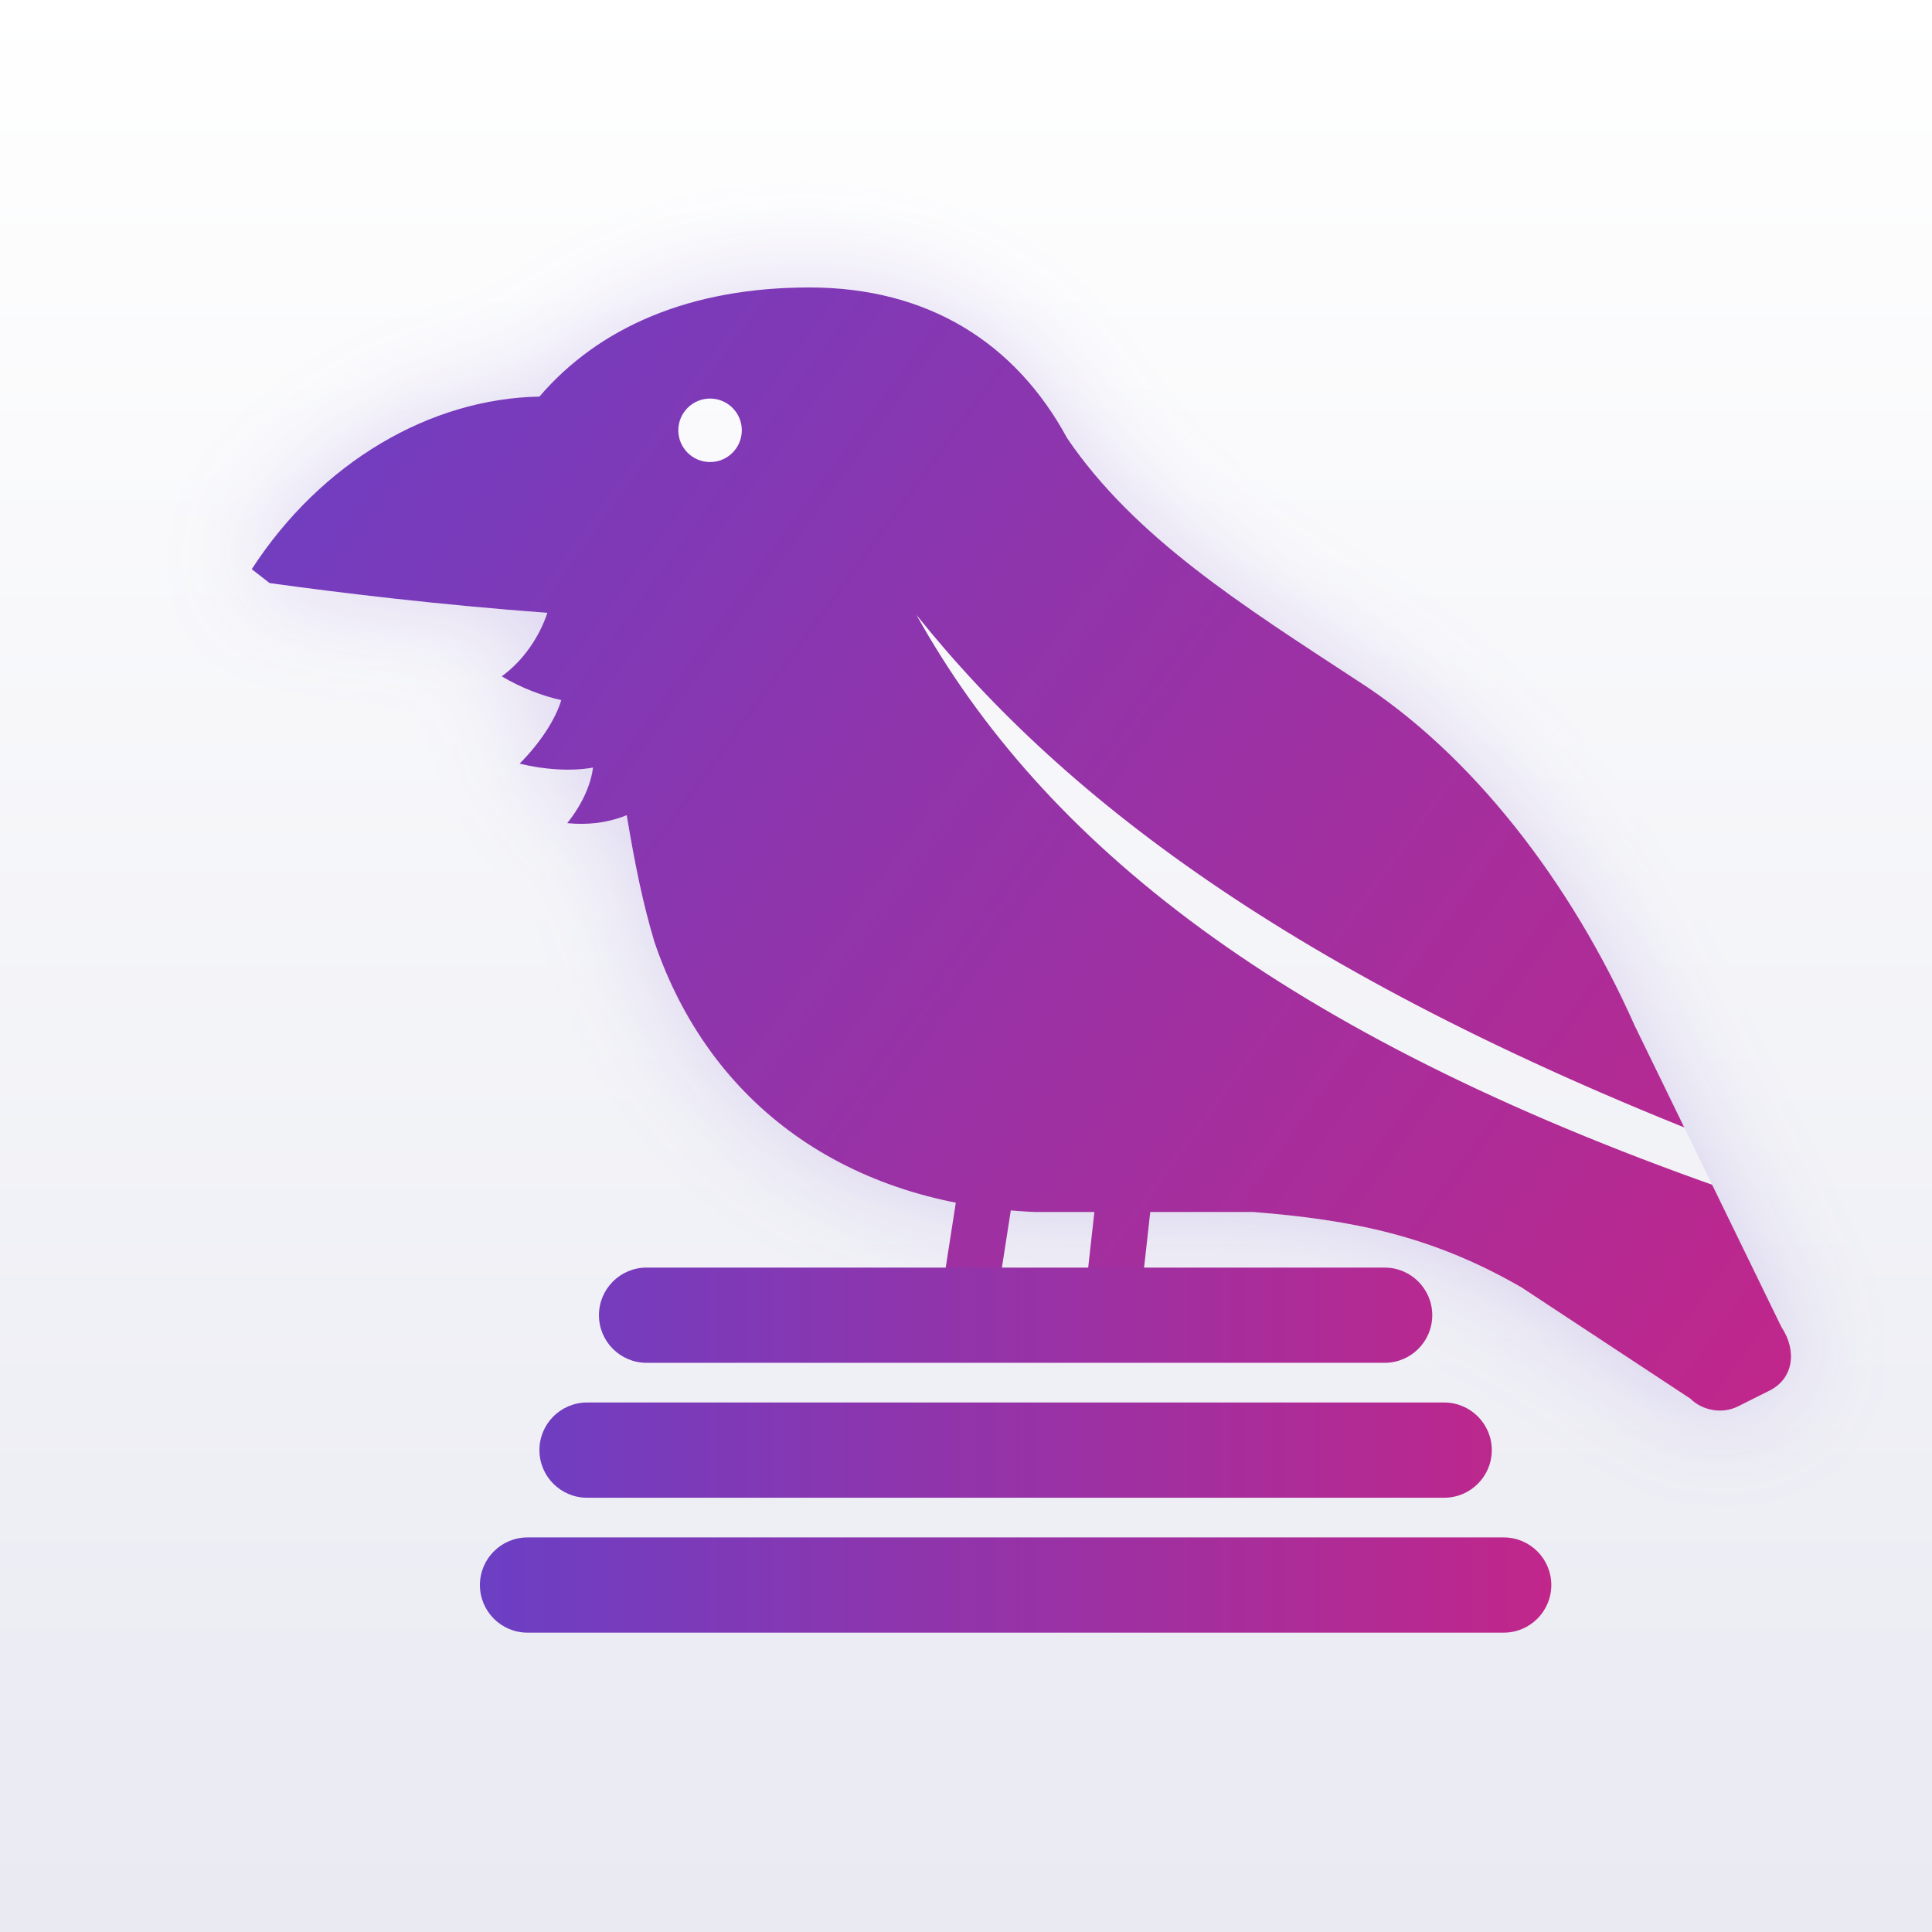
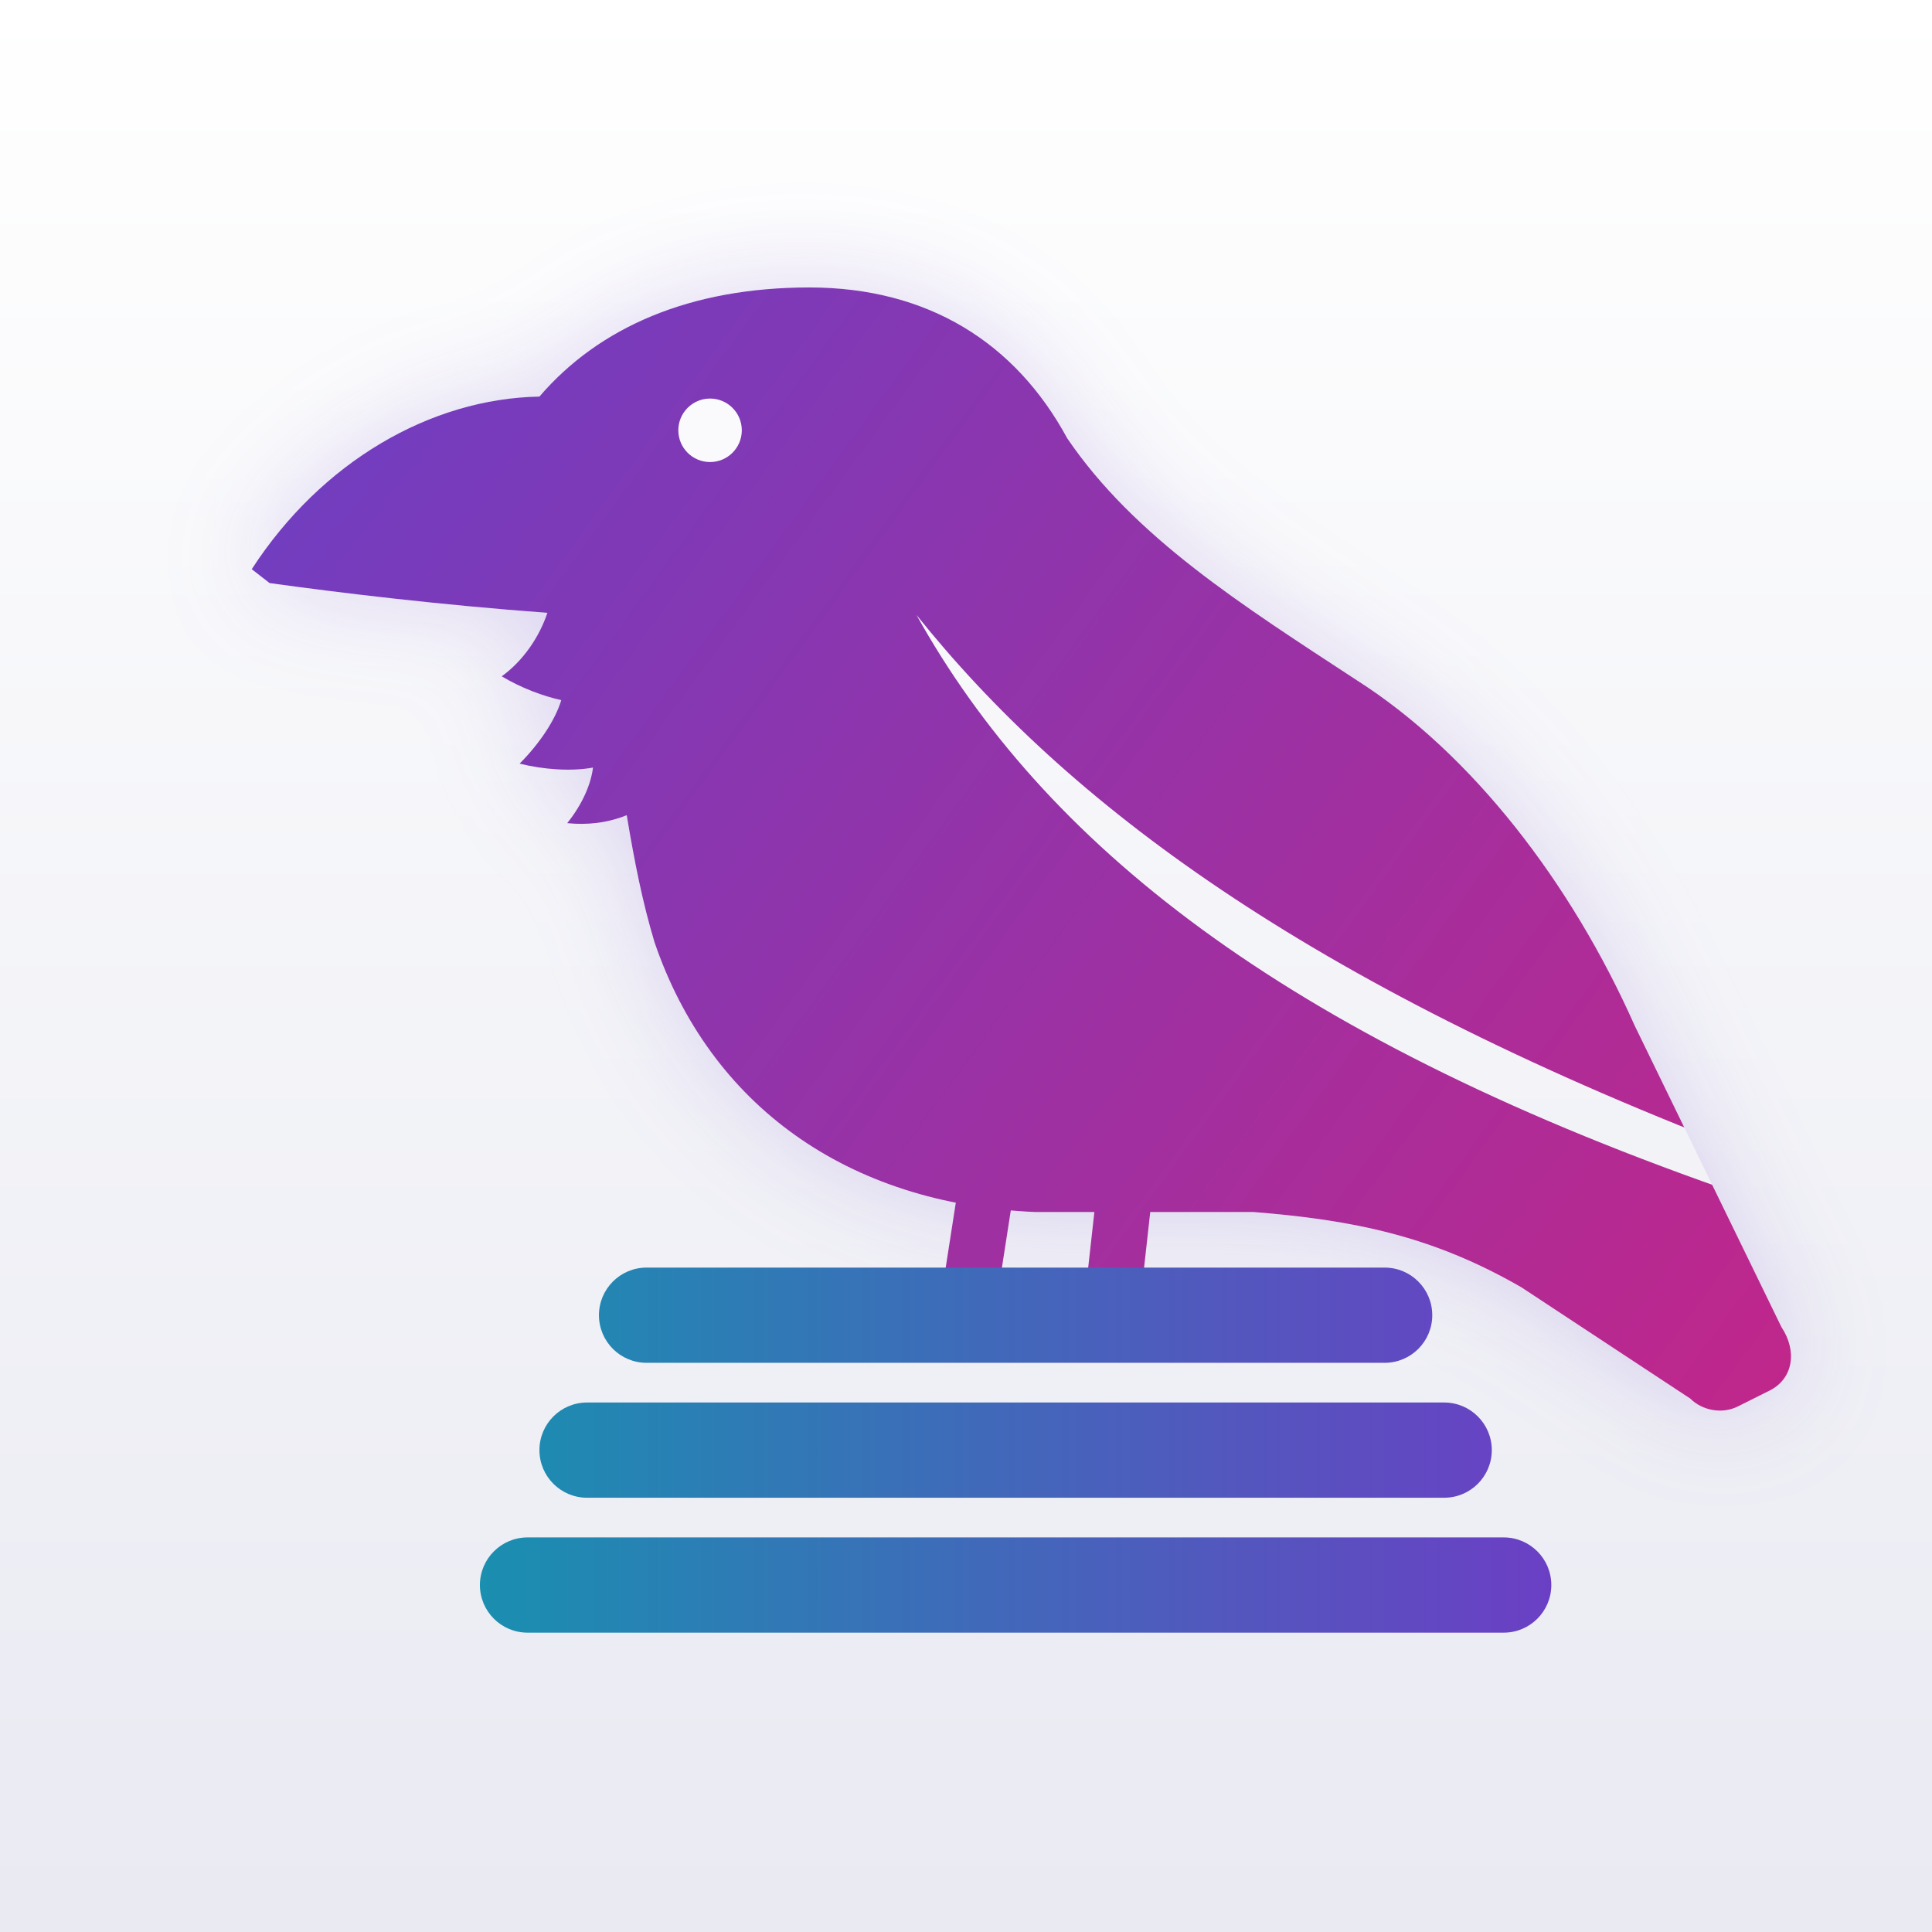
<svg xmlns="http://www.w3.org/2000/svg" viewBox="0 0 1024 1024" width="1024" height="1024" role="img" aria-label="SlicerX">
  <defs>
    <linearGradient id="p" x1="0" y1="0" x2="0" y2="1">
      <stop offset="0" stop-color="#ffffff" />
      <stop offset="1" stop-color="#e9eaf2" />
    </linearGradient>
    <linearGradient id="rbi" gradientUnits="userSpaceOnUse" x1="15.5" y1="21" x2="93.4" y2="77.8">
      <stop offset="0" stop-color="#6b3fc4" />
      <stop offset="1" stop-color="#c1268a" />
    </linearGradient>
    <linearGradient id="rli" gradientUnits="userSpaceOnUse" x1="27" y1="0" x2="81" y2="0">
-       <stop offset="0" stop-color="#6b3fc4" />
-       <stop offset="1" stop-color="#c1268a" />
+       <stop offset="0" stop-color="#1a8fb0" />
+       <stop offset="1" stop-color="#6b3fc4" />
    </linearGradient>
    <mask id="rci" maskUnits="userSpaceOnUse" x="0" y="0" width="100" height="100">
      <rect width="100" height="100" fill="#fff" />
      <path d="M49 37.5C56.6 47 68.6 56 90.4 64.4L89.6 66.4C67.4 58.6 55.4 49 49 37.5z" fill="#000" />
      <circle cx="38.6" cy="28.2" r="1.6" fill="#000" />
    </mask>
    <filter id="rfi" x="-30%" y="-30%" width="160%" height="160%">
      <feGaussianBlur stdDeviation="2.6" />
    </filter>
    <mask id="rmi" maskUnits="userSpaceOnUse" x="-50" y="-50" width="200" height="200">
      <rect x="-50" y="-50" width="200" height="200" fill="#fff" />
      <rect x="33" y="70.4" width="42" height="4.8" rx="2.4" fill="#000" />
      <rect x="30" y="77.2" width="48" height="4.8" rx="2.4" fill="#000" />
      <rect x="27" y="84" width="54" height="4.8" rx="2.4" fill="#000" />
      <path d="M52.5 66.5L51.8 71M59.5 66.5L59 71" fill="none" stroke="#000" stroke-width="2.8" />
      <path d="M15.5 35.2C19 29.8 24.5 26.6 30 26.5C33 23 37.6 21 43.6 21C49.6 21 54 23.8 56.6 28.6C60 33.6 65.4 37 71.2 40.8C77 44.5 82 51 85.2 58.2L92.6 73.4C93.4 74.6 93.2 76 92 76.6L90.4 77.4C89.6 77.8 88.6 77.6 88 77L79.5 71.4C75 68.8 71 68 66 67.6L55 67.6C45.5 67.2 38.6 62.2 35.8 54C35.2 52 34.8 50 34.4 47.6C33.4 48 32.4 48.1 31.4 48C32.2 47 32.6 46 32.7 45.2C31.6 45.4 30.2 45.3 29 45C30 44 30.8 42.8 31.1 41.8C30.2 41.6 29.1 41.2 28.1 40.6C29.2 39.8 30 38.6 30.4 37.4C25 37 20 36.4 16.4 35.9z" fill="#000" />
    </mask>
  </defs>
  <rect width="1024" height="1024" fill="url(#p)" />
  <g transform="translate(-13.8 -13.8) scale(10.51605)">
    <g transform="translate(-1.5 -5.2)">
      <g mask="url(#rmi)">
        <g filter="url(#rfi)" opacity="0.2">
          <path d="M15.5 35.2C19 29.8 24.5 26.6 30 26.5C33 23 37.6 21 43.6 21C49.6 21 54 23.8 56.6 28.6C60 33.6 65.4 37 71.2 40.8C77 44.5 82 51 85.2 58.2L92.6 73.4C93.4 74.6 93.2 76 92 76.6L90.4 77.4C89.6 77.8 88.6 77.6 88 77L79.5 71.4C75 68.8 71 68 66 67.6L55 67.6C45.5 67.2 38.6 62.2 35.8 54C35.2 52 34.8 50 34.4 47.6C33.4 48 32.4 48.1 31.4 48C32.2 47 32.6 46 32.7 45.2C31.6 45.4 30.2 45.3 29 45C30 44 30.8 42.8 31.1 41.8C30.2 41.6 29.1 41.2 28.1 40.6C29.2 39.8 30 38.6 30.4 37.4C25 37 20 36.4 16.4 35.9z" fill="#6b3fc4" />
        </g>
      </g>
      <path d="M52.5 66.5L51.8 71M59.5 66.5L59 71" fill="none" stroke="url(#rbi)" stroke-width="2.8" />
      <rect x="33" y="70.4" width="42" height="4.8" rx="2.4" fill="url(#rli)" />
      <rect x="30" y="77.2" width="48" height="4.8" rx="2.4" fill="url(#rli)" />
      <rect x="27" y="84" width="54" height="4.8" rx="2.4" fill="url(#rli)" />
      <path d="M15.5 35.2C19 29.8 24.5 26.6 30 26.5C33 23 37.6 21 43.6 21C49.6 21 54 23.8 56.6 28.6C60 33.6 65.4 37 71.2 40.8C77 44.5 82 51 85.2 58.2L92.6 73.4C93.4 74.6 93.2 76 92 76.6L90.4 77.4C89.6 77.8 88.6 77.6 88 77L79.5 71.4C75 68.8 71 68 66 67.6L55 67.6C45.5 67.2 38.6 62.2 35.8 54C35.2 52 34.8 50 34.4 47.6C33.4 48 32.4 48.1 31.4 48C32.2 47 32.6 46 32.7 45.2C31.6 45.4 30.2 45.3 29 45C30 44 30.8 42.8 31.1 41.8C30.2 41.6 29.1 41.2 28.1 40.6C29.2 39.8 30 38.6 30.4 37.4C25 37 20 36.4 16.4 35.9z" fill="url(#rbi)" mask="url(#rci)" />
    </g>
  </g>
</svg>
